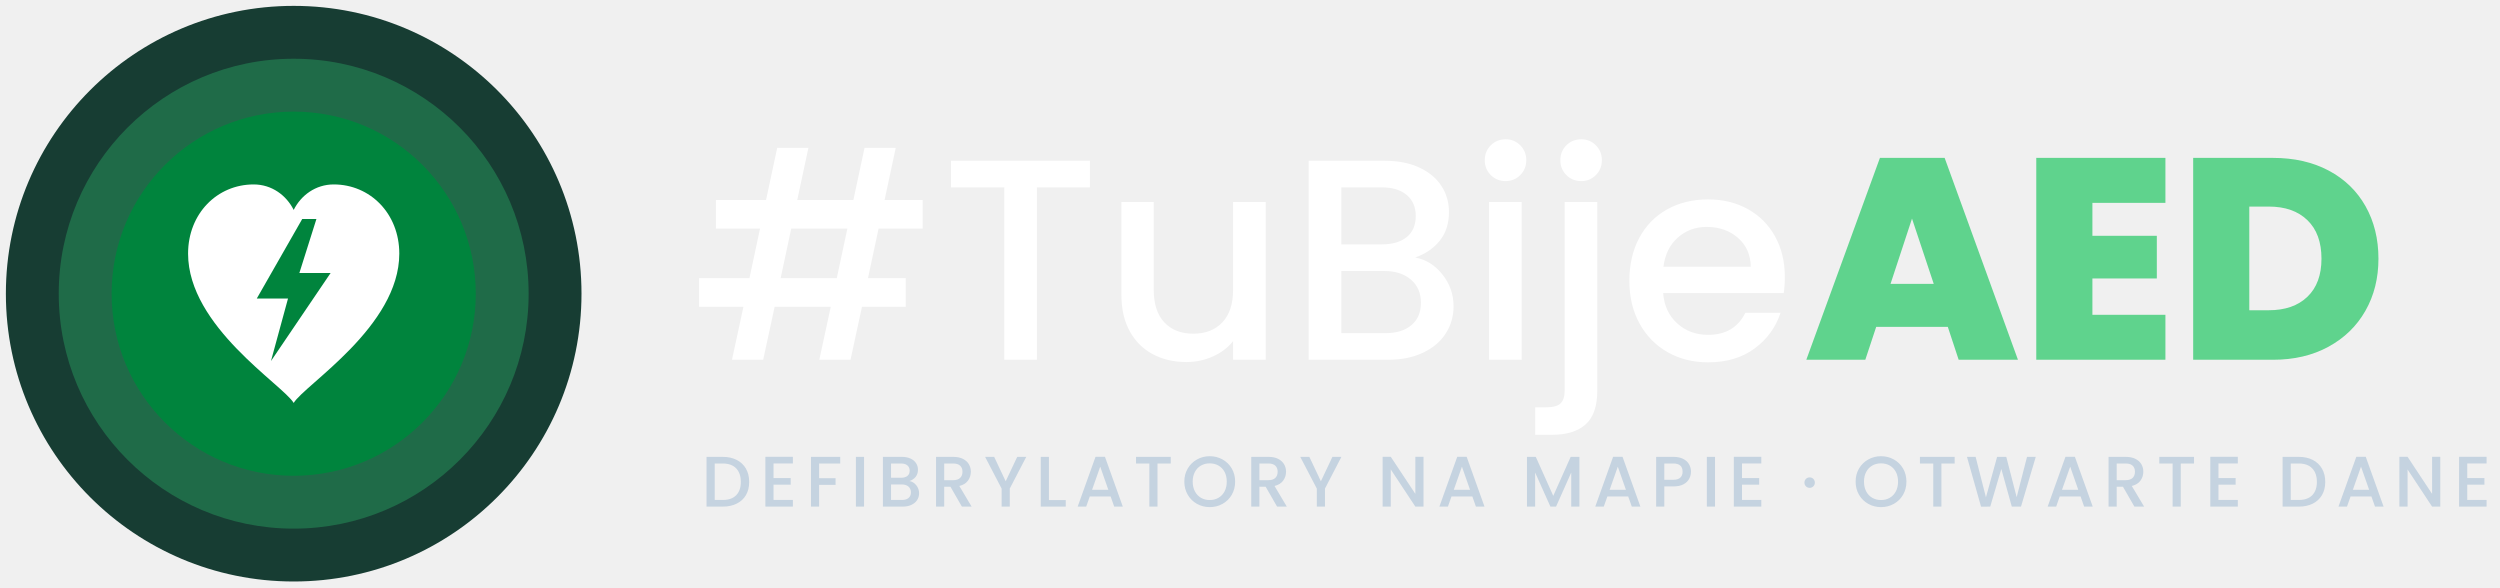
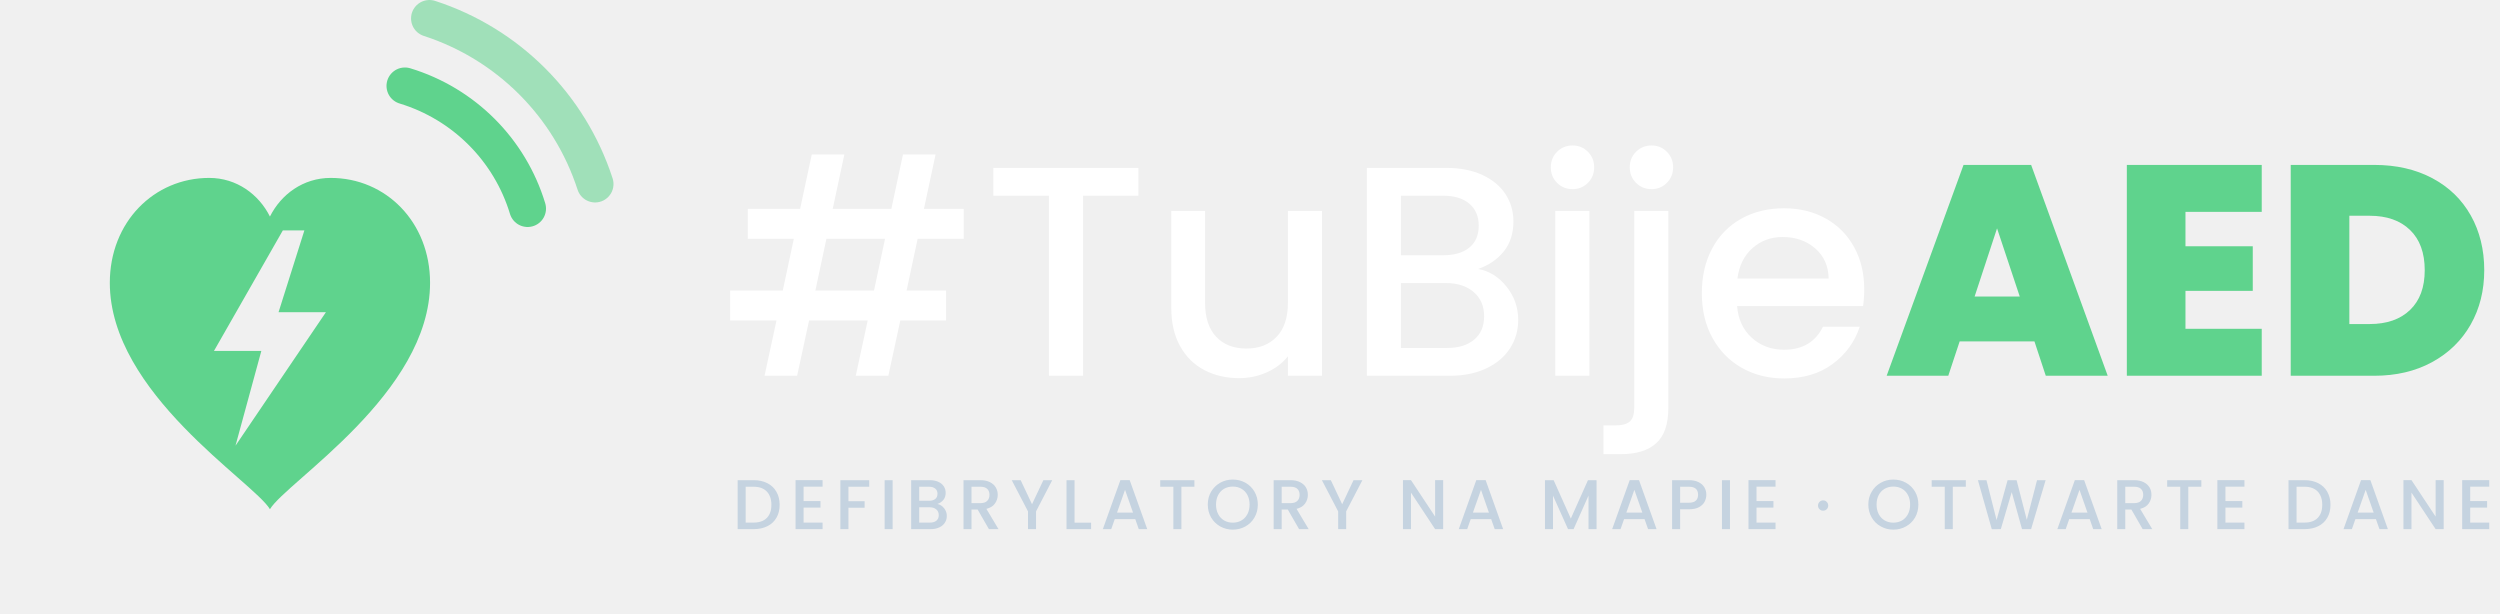
- <svg xmlns="http://www.w3.org/2000/svg" width="681" height="160" viewBox="0 0 681 160" role="img" aria-label="#TuBijeAED – defibrylatory na mapie, otwarte dane">
+ <svg xmlns="http://www.w3.org/2000/svg" width="652" height="160" viewBox="0 0 652 160" role="img" aria-label="#TuBijeAED – defibrylatory na mapie · otwarte dane">
  <g transform="translate(0.00 0.00) scale(1.6)">
-     <circle cx="50" cy="50" r="49" fill="#173D33" />
-     <circle cx="50" cy="50" r="40" fill="#1F6B48" />
-     <circle cx="50" cy="50" r="31" fill="#00843D" />
-     <g transform="translate(50 50) scale(0.62) translate(-50 -49)">
-       <path d="M50 79 C47 74 21 58 21 38 C21 27 29 19 39 19 C44 19 48 22 50 26 C52 22 56 19 61 19 C71 19 79 27 79 38 C79 58 53 74 50 79 Z" fill="#FFFFFF" />
-       <path d="M53 22 L37 50 L48 50 L42 72 L63 41 L52 41 L58 22 Z" fill="#00843D" transform="translate(50 48) scale(0.78) translate(-50 -47)" />
-     </g>
+     <path d="M 44.000 83.000 C 41.300 78.500 17.900 64.100 17.900 46.100 C 17.900 36.200 25.100 29.000 34.100 29.000 C 38.600 29.000 42.200 31.700 44.000 35.300 C 45.800 31.700 49.400 29.000 53.900 29.000 C 62.900 29.000 70.100 36.200 70.100 46.100 C 70.100 64.100 46.700 78.500 44.000 83.000 Z M 46.106 37.550 L 34.874 57.206 L 42.596 57.206 L 38.384 72.650 L 53.126 50.888 L 45.404 50.888 L 49.616 37.550 Z" fill="#5FD38D" fill-rule="evenodd" />
+     <path d="M66 14 A30 30 0 0 1 86 34" fill="none" stroke="#5FD38D" stroke-width="6" stroke-linecap="round" />
+     <path d="M70 3 A42 42 0 0 1 97 30" fill="none" stroke="#5FD38D" stroke-width="6" stroke-linecap="round" opacity=".55" />
  </g>
  <path fill="#FFFFFF" d="M239.32 62.28 236.44 75.77H246.73V83.57H234.8L231.68 98H223.18L226.3 83.57H211.01L207.89 98H199.39L202.51 83.57H190.42V75.77H204.15L207.03 62.28H195.02V54.48H208.67L211.71 40.28H220.21L217.17 54.48H232.46L235.5 40.28H244L240.96 54.48H251.34V62.28ZM230.82 62.28H215.53L212.65 75.77H227.94Z M296.89 43.79V51.04H282.46V98H273.57V51.04H259.06V43.79Z M344.78 55.02V98H335.89V92.93Q333.78 95.58 330.39 97.1Q327 98.62 323.17 98.62Q318.1 98.62 314.09 96.52Q310.07 94.41 307.77 90.28Q305.47 86.14 305.47 80.29V55.02H314.28V78.97Q314.28 84.74 317.17 87.82Q320.05 90.9 325.05 90.9Q330.04 90.9 332.96 87.82Q335.89 84.74 335.89 78.97V55.02Z M395.95 83.41Q395.95 87.55 393.8 90.86Q391.66 94.18 387.6 96.09Q383.55 98 378.16 98H356.48V43.79H377.15Q382.69 43.79 386.67 45.66Q390.64 47.53 392.67 50.69Q394.7 53.85 394.7 57.75Q394.7 62.43 392.2 65.55Q389.71 68.67 385.5 70.15Q389.86 70.93 392.91 74.76Q395.95 78.58 395.95 83.41ZM365.37 66.57H376.37Q380.74 66.57 383.19 64.58Q385.65 62.59 385.65 58.84Q385.65 55.18 383.19 53.11Q380.74 51.04 376.37 51.04H365.37ZM387.06 82.48Q387.06 78.5 384.33 76.16Q381.6 73.82 377.07 73.82H365.37V90.75H377.38Q381.91 90.75 384.48 88.56Q387.06 86.38 387.06 82.48Z M404.45 43.63Q404.45 41.22 406.09 39.58Q407.73 37.94 410.14 37.94Q412.48 37.94 414.12 39.58Q415.76 41.22 415.76 43.63Q415.76 46.05 414.12 47.69Q412.48 49.33 410.14 49.33Q407.73 49.33 406.09 47.69Q404.45 46.05 404.45 43.63ZM414.51 55.02V98H405.62V55.02Z M425.04 43.63Q425.04 41.22 426.68 39.58Q428.32 37.94 430.74 37.94Q433.08 37.94 434.71 39.58Q436.35 41.22 436.35 43.63Q436.35 46.05 434.71 47.69Q433.08 49.33 430.74 49.33Q428.32 49.33 426.68 47.69Q425.04 46.05 425.04 43.63ZM435.1 106.42Q435.1 112.74 431.94 115.59Q428.79 118.44 422.78 118.44H418.18V110.95H421.22Q423.95 110.95 425.08 109.9Q426.21 108.84 426.21 106.42V55.02H435.1Z M485.88 79.83H453.04Q453.43 84.97 456.87 88.09Q460.3 91.21 465.29 91.21Q472.47 91.21 475.43 85.21H485.02Q483.07 91.14 477.96 94.92Q472.86 98.7 465.29 98.7Q459.13 98.7 454.25 95.93Q449.38 93.16 446.61 88.13Q443.84 83.1 443.84 76.47Q443.84 69.84 446.53 64.81Q449.22 59.78 454.1 57.05Q458.97 54.32 465.29 54.32Q471.37 54.32 476.13 56.97Q480.89 59.62 483.54 64.42Q486.19 69.22 486.19 75.46Q486.19 77.88 485.88 79.83ZM476.91 72.65Q476.83 67.74 473.4 64.77Q469.97 61.81 464.9 61.81Q460.3 61.81 457.02 64.73Q453.75 67.66 453.12 72.65Z" />
  <path fill="#5FD38D" d="M530.58 89.03H511.08L508.11 98H492.04L512.09 43.01H529.72L549.69 98H533.54ZM526.75 77.33 520.83 59.55 514.98 77.33Z M569.97 55.26V64.23H587.52V75.85H569.97V85.75H589.86V98H554.68V43.01H589.86V55.26Z M647.89 70.47Q647.89 78.42 644.34 84.66Q640.79 90.9 634.28 94.45Q627.76 98 619.18 98H597.42V43.01H619.18Q627.84 43.01 634.36 46.48Q640.87 49.95 644.38 56.19Q647.89 62.43 647.89 70.47ZM632.37 70.47Q632.37 63.68 628.54 59.98Q624.72 56.27 618.01 56.27H612.71V84.51H618.01Q624.72 84.51 628.54 80.84Q632.37 77.17 632.37 70.47Z" />
-   <path fill="#C5D3E0" d="M204.08 131.27Q204.08 133.34 203.2 134.86Q202.31 136.38 200.68 137.19Q199.05 138 196.89 138H192.46V124.45H196.89Q199.05 124.45 200.68 125.28Q202.31 126.11 203.2 127.66Q204.08 129.21 204.08 131.27ZM201.8 131.27Q201.8 128.91 200.54 127.59Q199.27 126.26 196.89 126.26H194.69V136.19H196.89Q199.27 136.19 200.54 134.9Q201.8 133.61 201.8 131.27Z M210.71 126.24V130.22H215.39V132.03H210.71V136.19H215.98V138H208.49V124.43H215.98V126.24Z M228.88 124.45V126.26H223.13V130.26H227.61V132.07H223.13V138H220.91V124.45Z M235.37 124.45V138H233.15V124.45Z M250.36 134.35Q250.36 135.39 249.83 136.22Q249.29 137.04 248.28 137.52Q247.26 138 245.92 138H240.5V124.45H245.66Q247.05 124.45 248.04 124.92Q249.04 125.38 249.54 126.17Q250.05 126.96 250.05 127.94Q250.05 129.11 249.43 129.89Q248.8 130.67 247.75 131.04Q248.84 131.23 249.6 132.19Q250.36 133.14 250.36 134.35ZM242.72 130.14H245.47Q246.56 130.14 247.18 129.64Q247.79 129.15 247.79 128.21Q247.79 127.29 247.18 126.78Q246.56 126.26 245.47 126.26H242.72ZM248.14 134.12Q248.14 133.12 247.46 132.54Q246.78 131.96 245.64 131.96H242.72V136.19H245.72Q246.85 136.19 247.5 135.64Q248.14 135.09 248.14 134.12Z M262.02 138 258.9 132.58H257.2V138H254.98V124.45H259.66Q261.22 124.45 262.3 124.99Q263.39 125.54 263.92 126.46Q264.46 127.37 264.46 128.5Q264.46 129.83 263.69 130.91Q262.92 131.99 261.32 132.38L264.67 138ZM257.2 130.8H259.66Q260.91 130.8 261.54 130.18Q262.18 129.56 262.18 128.5Q262.18 127.45 261.55 126.86Q260.93 126.26 259.66 126.26H257.2Z M279.55 124.45 275.06 133.09V138H272.84V133.09L268.34 124.45H270.81L273.95 131.1L277.09 124.45Z M285.73 136.21H290.31V138H283.5V124.45H285.73Z M302.53 135.23H296.86L295.88 138H293.56L298.42 124.43H300.99L305.85 138H303.51ZM301.91 133.42 299.7 127.12 297.48 133.42Z M318.91 124.45V126.26H315.3V138H313.08V126.26H309.45V124.45Z M322.61 131.19Q322.61 129.21 323.54 127.63Q324.46 126.05 326.05 125.16Q327.64 124.27 329.53 124.27Q331.44 124.27 333.03 125.16Q334.62 126.05 335.54 127.63Q336.45 129.21 336.45 131.19Q336.45 133.18 335.54 134.77Q334.62 136.36 333.03 137.25Q331.44 138.14 329.53 138.14Q327.64 138.14 326.05 137.25Q324.46 136.36 323.54 134.77Q322.61 133.18 322.61 131.19ZM334.17 131.19Q334.17 129.69 333.58 128.56Q332.98 127.43 331.93 126.83Q330.88 126.22 329.53 126.22Q328.19 126.22 327.13 126.83Q326.08 127.43 325.49 128.56Q324.89 129.69 324.89 131.19Q324.89 132.7 325.49 133.84Q326.08 134.98 327.13 135.59Q328.19 136.21 329.53 136.21Q330.88 136.21 331.93 135.59Q332.98 134.98 333.58 133.84Q334.17 132.7 334.17 131.19Z M347.88 138 344.76 132.58H343.06V138H340.84V124.45H345.52Q347.08 124.45 348.16 124.99Q349.24 125.54 349.78 126.46Q350.32 127.37 350.32 128.5Q350.32 129.83 349.55 130.91Q348.77 131.99 347.18 132.38L350.53 138ZM343.06 130.8H345.52Q346.77 130.8 347.4 130.18Q348.03 129.56 348.03 128.5Q348.03 127.45 347.41 126.86Q346.79 126.26 345.52 126.26H343.06Z M365.4 124.45 360.92 133.09V138H358.7V133.09L354.19 124.45H356.67L359.81 131.1L362.95 124.45Z M387.76 138H385.54L378.85 127.88V138H376.63V124.43H378.85L385.54 134.53V124.43H387.76Z M401.06 135.23H395.39L394.41 138H392.09L396.95 124.43H399.52L404.38 138H402.04ZM400.44 133.42 398.23 127.12 396.01 133.42Z M430.23 124.45V138H428V128.72L423.87 138H422.33L418.17 128.72V138H415.95V124.45H418.35L423.11 135.07L427.85 124.45Z M443.52 135.23H437.85L436.87 138H434.55L439.41 124.43H441.98L446.84 138H444.5ZM442.9 133.42 440.69 127.12 438.47 133.42Z M455.82 132.5H453.36V138H451.14V124.45H455.82Q457.38 124.45 458.46 124.98Q459.55 125.52 460.08 126.44Q460.62 127.35 460.62 128.48Q460.62 129.52 460.13 130.43Q459.64 131.35 458.57 131.93Q457.5 132.5 455.82 132.5ZM458.34 128.48Q458.34 126.26 455.82 126.26H453.36V130.69H455.82Q457.09 130.69 457.71 130.11Q458.34 129.54 458.34 128.48Z M467.17 124.45V138H464.94V124.45Z M474.52 126.24V130.22H479.2V132.03H474.52V136.19H479.78V138H472.29V124.43H479.78V126.24Z M491.53 131.47Q491.53 130.86 491.94 130.45Q492.35 130.04 492.96 130.04Q493.54 130.04 493.95 130.45Q494.36 130.86 494.36 131.47Q494.36 132.07 493.95 132.48Q493.54 132.89 492.96 132.89Q492.35 132.89 491.94 132.48Q491.53 132.07 491.53 131.47Z M505.47 131.19Q505.47 129.21 506.39 127.63Q507.32 126.05 508.91 125.16Q510.5 124.27 512.39 124.27Q514.3 124.27 515.89 125.16Q517.48 126.05 518.4 127.63Q519.31 129.21 519.31 131.19Q519.31 133.18 518.4 134.77Q517.48 136.36 515.89 137.25Q514.3 138.14 512.39 138.14Q510.5 138.14 508.91 137.25Q507.32 136.36 506.39 134.77Q505.47 133.18 505.47 131.19ZM517.03 131.19Q517.03 129.69 516.44 128.56Q515.84 127.43 514.79 126.83Q513.74 126.22 512.39 126.22Q511.04 126.22 509.99 126.83Q508.94 127.43 508.34 128.56Q507.75 129.69 507.75 131.19Q507.75 132.7 508.34 133.84Q508.94 134.98 509.99 135.59Q511.04 136.21 512.39 136.21Q513.74 136.21 514.79 135.59Q515.84 134.98 516.44 133.84Q517.03 132.7 517.03 131.19Z M532.45 124.45V126.26H528.84V138H526.62V126.26H522.99V124.45Z M554.54 124.45 550.52 138H548.01L545.16 127.74L542.14 138L539.64 138.02L535.8 124.45H538.16L540.97 135.48L544.01 124.45H546.51L549.34 135.43L552.16 124.45Z M566.75 135.23H561.07L560.1 138H557.78L562.63 124.43H565.2L570.06 138H567.72ZM566.12 133.42 563.92 127.12 561.69 133.42Z M581.41 138 578.29 132.58H576.59V138H574.37V124.45H579.05Q580.61 124.45 581.69 124.99Q582.77 125.54 583.31 126.46Q583.84 127.37 583.84 128.5Q583.84 129.83 583.07 130.91Q582.3 131.99 580.7 132.38L584.06 138ZM576.59 130.8H579.05Q580.29 130.8 580.93 130.18Q581.56 129.56 581.56 128.5Q581.56 127.45 580.94 126.86Q580.31 126.26 579.05 126.26H576.59Z M597.65 124.45V126.26H594.04V138H591.82V126.26H588.19V124.45Z M604.31 126.24V130.22H608.99V132.03H604.31V136.19H609.58V138H602.09V124.43H609.58V126.24Z M633.4 131.27Q633.4 133.34 632.51 134.86Q631.62 136.38 630 137.19Q628.37 138 626.2 138H621.78V124.45H626.2Q628.37 124.45 630 125.28Q631.62 126.11 632.51 127.66Q633.4 129.21 633.4 131.27ZM631.12 131.27Q631.12 128.91 629.85 127.59Q628.58 126.26 626.2 126.26H624V136.19H626.2Q628.58 136.19 629.85 134.9Q631.12 133.61 631.12 131.27Z M645.97 135.23H640.3L639.32 138H637L641.86 124.43H644.43L649.29 138H646.95ZM645.35 133.42 643.14 127.12 640.92 133.42Z M664.73 138H662.5L655.82 127.88V138H653.59V124.43H655.82L662.5 134.53V124.43H664.73Z M672.08 126.24V130.22H676.76V132.03H672.08V136.19H677.34V138H669.85V124.43H677.34V126.24Z" />
+   <path fill="#C5D3E0" d="M203.33 131.66Q203.33 133.61 202.49 135.04Q201.66 136.48 200.12 137.24Q198.59 138 196.55 138H192.38V125.23H196.55Q198.59 125.23 200.12 126.01Q201.66 126.79 202.49 128.25Q203.33 129.71 203.33 131.66ZM201.18 131.66Q201.18 129.44 199.98 128.19Q198.79 126.94 196.55 126.94H194.47V136.29H196.55Q198.79 136.29 199.98 135.08Q201.18 133.87 201.18 131.66Z M209.57 126.92V130.67H213.98V132.38H209.57V136.29H214.53V138H207.48V125.21H214.53V126.92Z M226.69 125.23V126.94H221.27V130.71H225.49V132.42H221.27V138H219.17V125.23Z M232.8 125.23V138H230.71V125.23Z M246.93 134.56Q246.93 135.54 246.42 136.32Q245.92 137.1 244.96 137.55Q244.01 138 242.74 138H237.63V125.23H242.5Q243.8 125.23 244.74 125.67Q245.68 126.11 246.16 126.86Q246.63 127.6 246.63 128.52Q246.63 129.62 246.05 130.36Q245.46 131.09 244.47 131.44Q245.49 131.63 246.21 132.53Q246.93 133.43 246.93 134.56ZM239.73 130.6H242.32Q243.34 130.6 243.92 130.13Q244.5 129.66 244.5 128.78Q244.5 127.91 243.92 127.43Q243.34 126.94 242.32 126.94H239.73ZM244.83 134.34Q244.83 133.41 244.19 132.86Q243.55 132.3 242.48 132.3H239.73V136.29H242.56Q243.62 136.29 244.23 135.78Q244.83 135.26 244.83 134.34Z M257.91 138 254.97 132.89H253.37V138H251.28V125.23H255.69Q257.16 125.23 258.18 125.75Q259.2 126.26 259.7 127.12Q260.21 127.99 260.21 129.05Q260.21 130.3 259.48 131.32Q258.76 132.34 257.25 132.71L260.41 138ZM253.37 131.22H255.69Q256.86 131.22 257.46 130.63Q258.06 130.05 258.06 129.05Q258.06 128.06 257.47 127.5Q256.88 126.94 255.69 126.94H253.37Z M274.42 125.23 270.2 133.37V138H268.1V133.37L263.86 125.23H266.19L269.15 131.5L272.11 125.23Z M280.24 136.31H284.56V138H278.15V125.23H280.24Z M296.08 135.39H290.73L289.81 138H287.62L292.2 125.21H294.62L299.2 138H296.99ZM295.49 133.68 293.41 127.75 291.32 133.68Z M311.5 125.23V126.94H308.11V138H306.01V126.94H302.59V125.23Z M314.99 131.59Q314.99 129.71 315.86 128.23Q316.74 126.74 318.23 125.9Q319.73 125.07 321.51 125.07Q323.31 125.07 324.81 125.9Q326.31 126.74 327.17 128.23Q328.04 129.71 328.04 131.59Q328.04 133.46 327.17 134.96Q326.31 136.46 324.81 137.29Q323.31 138.13 321.51 138.13Q319.73 138.13 318.23 137.29Q316.74 136.46 315.86 134.96Q314.99 133.46 314.99 131.59ZM325.89 131.59Q325.89 130.17 325.33 129.11Q324.77 128.04 323.77 127.47Q322.78 126.9 321.51 126.9Q320.25 126.9 319.25 127.47Q318.26 128.04 317.7 129.11Q317.14 130.17 317.14 131.59Q317.14 133 317.7 134.08Q318.26 135.15 319.25 135.73Q320.25 136.31 321.51 136.31Q322.78 136.31 323.77 135.73Q324.77 135.15 325.33 134.08Q325.89 133 325.89 131.59Z M338.8 138 335.86 132.89H334.26V138H332.17V125.23H336.57Q338.04 125.23 339.06 125.75Q340.08 126.26 340.59 127.12Q341.09 127.99 341.09 129.05Q341.09 130.3 340.37 131.32Q339.64 132.34 338.14 132.71L341.3 138ZM334.26 131.22H336.57Q337.75 131.22 338.35 130.63Q338.94 130.05 338.94 129.05Q338.94 128.06 338.36 127.5Q337.77 126.94 336.57 126.94H334.26Z M355.31 125.23 351.08 133.37V138H348.99V133.37L344.75 125.23H347.08L350.04 131.5L353 125.23Z M376.38 138H374.28L367.98 128.47V138H365.89V125.21H367.98L374.28 134.73V125.21H376.38Z M388.9 135.39H383.56L382.64 138H380.45L385.02 125.21H387.45L392.02 138H389.82ZM388.31 133.68 386.24 127.75 384.14 133.68Z M416.38 125.23V138H414.28V129.26L410.39 138H408.94L405.02 129.26V138H402.93V125.23H405.19L409.67 135.24L414.14 125.23Z M428.9 135.39H423.56L422.64 138H420.45L425.03 125.21H427.45L432.03 138H429.82ZM428.32 133.68 426.24 127.75 424.15 133.68Z M440.49 132.82H438.18V138H436.08V125.23H440.49Q441.96 125.23 442.98 125.74Q444 126.24 444.51 127.11Q445.01 127.97 445.01 129.03Q445.01 130.01 444.55 130.87Q444.09 131.74 443.08 132.28Q442.07 132.82 440.49 132.82ZM442.86 129.03Q442.86 126.94 440.49 126.94H438.18V131.11H440.49Q441.69 131.11 442.27 130.57Q442.86 130.03 442.86 129.03Z M451.18 125.23V138H449.09V125.23Z M458.1 126.92V130.67H462.51V132.38H458.1V136.29H463.06V138H456.01V125.21H463.06V126.92Z M474.14 131.85Q474.14 131.28 474.52 130.89Q474.91 130.5 475.48 130.5Q476.03 130.5 476.41 130.89Q476.8 131.28 476.8 131.85Q476.8 132.42 476.41 132.8Q476.03 133.19 475.48 133.19Q474.91 133.19 474.52 132.8Q474.14 132.42 474.14 131.85Z M487.26 131.59Q487.26 129.71 488.14 128.23Q489.01 126.74 490.51 125.9Q492 125.07 493.79 125.07Q495.59 125.07 497.08 125.9Q498.58 126.74 499.45 128.23Q500.31 129.71 500.31 131.59Q500.31 133.46 499.45 134.96Q498.58 136.46 497.08 137.29Q495.59 138.13 493.79 138.13Q492 138.13 490.51 137.29Q489.01 136.46 488.14 134.96Q487.26 133.46 487.26 131.59ZM498.16 131.59Q498.16 130.17 497.6 129.11Q497.04 128.04 496.05 127.47Q495.05 126.9 493.79 126.9Q492.52 126.9 491.53 127.47Q490.53 128.04 489.97 129.11Q489.41 130.17 489.41 131.59Q489.41 133 489.97 134.08Q490.53 135.15 491.53 135.73Q492.52 136.31 493.79 136.31Q495.05 136.31 496.05 135.73Q497.04 135.15 497.6 134.08Q498.16 133 498.16 131.59Z M512.69 125.23V126.94H509.29V138H507.19V126.94H503.78V125.23Z M533.5 125.23 529.71 138H527.34L524.66 128.34L521.81 138L519.46 138.02L515.84 125.23H518.07L520.71 135.63L523.58 125.23H525.93L528.59 135.57L531.26 125.23Z M545 135.39H539.65L538.73 138H536.55L541.12 125.21H543.54L548.12 138H545.91ZM544.41 133.68 542.33 127.75 540.24 133.68Z M558.81 138 555.87 132.89H554.27V138H552.18V125.23H556.58Q558.05 125.23 559.07 125.75Q560.09 126.26 560.6 127.12Q561.1 127.99 561.1 129.05Q561.1 130.3 560.38 131.32Q559.65 132.34 558.15 132.71L561.31 138ZM554.27 131.22H556.58Q557.76 131.22 558.36 130.63Q558.95 130.05 558.95 129.05Q558.95 128.06 558.37 127.5Q557.78 126.94 556.58 126.94H554.27Z M574.11 125.23V126.94H570.71V138H568.61V126.94H565.2V125.23Z M580.39 126.92V130.67H584.8V132.38H580.39V136.29H585.35V138H578.29V125.21H585.35V126.92Z M607.79 131.66Q607.79 133.61 606.95 135.04Q606.12 136.48 604.59 137.24Q603.05 138 601.01 138H596.84V125.23H601.01Q603.05 125.23 604.59 126.01Q606.12 126.79 606.95 128.25Q607.79 129.71 607.79 131.66ZM605.64 131.66Q605.64 129.44 604.45 128.19Q603.25 126.94 601.01 126.94H598.94V136.29H601.01Q603.25 136.29 604.45 135.08Q605.64 133.87 605.64 131.66Z M619.64 135.39H614.29L613.37 138H611.19L615.76 125.21H618.19L622.76 138H620.56ZM619.05 133.68 616.97 127.75 614.88 133.68Z M637.31 138H635.21L628.91 128.47V138H626.82V125.21H628.91L635.21 134.73V125.21H637.31Z M644.23 126.92V130.67H648.64V132.38H644.23V136.29H649.19V138H642.14V125.21H649.19V126.92Z" />
</svg>
